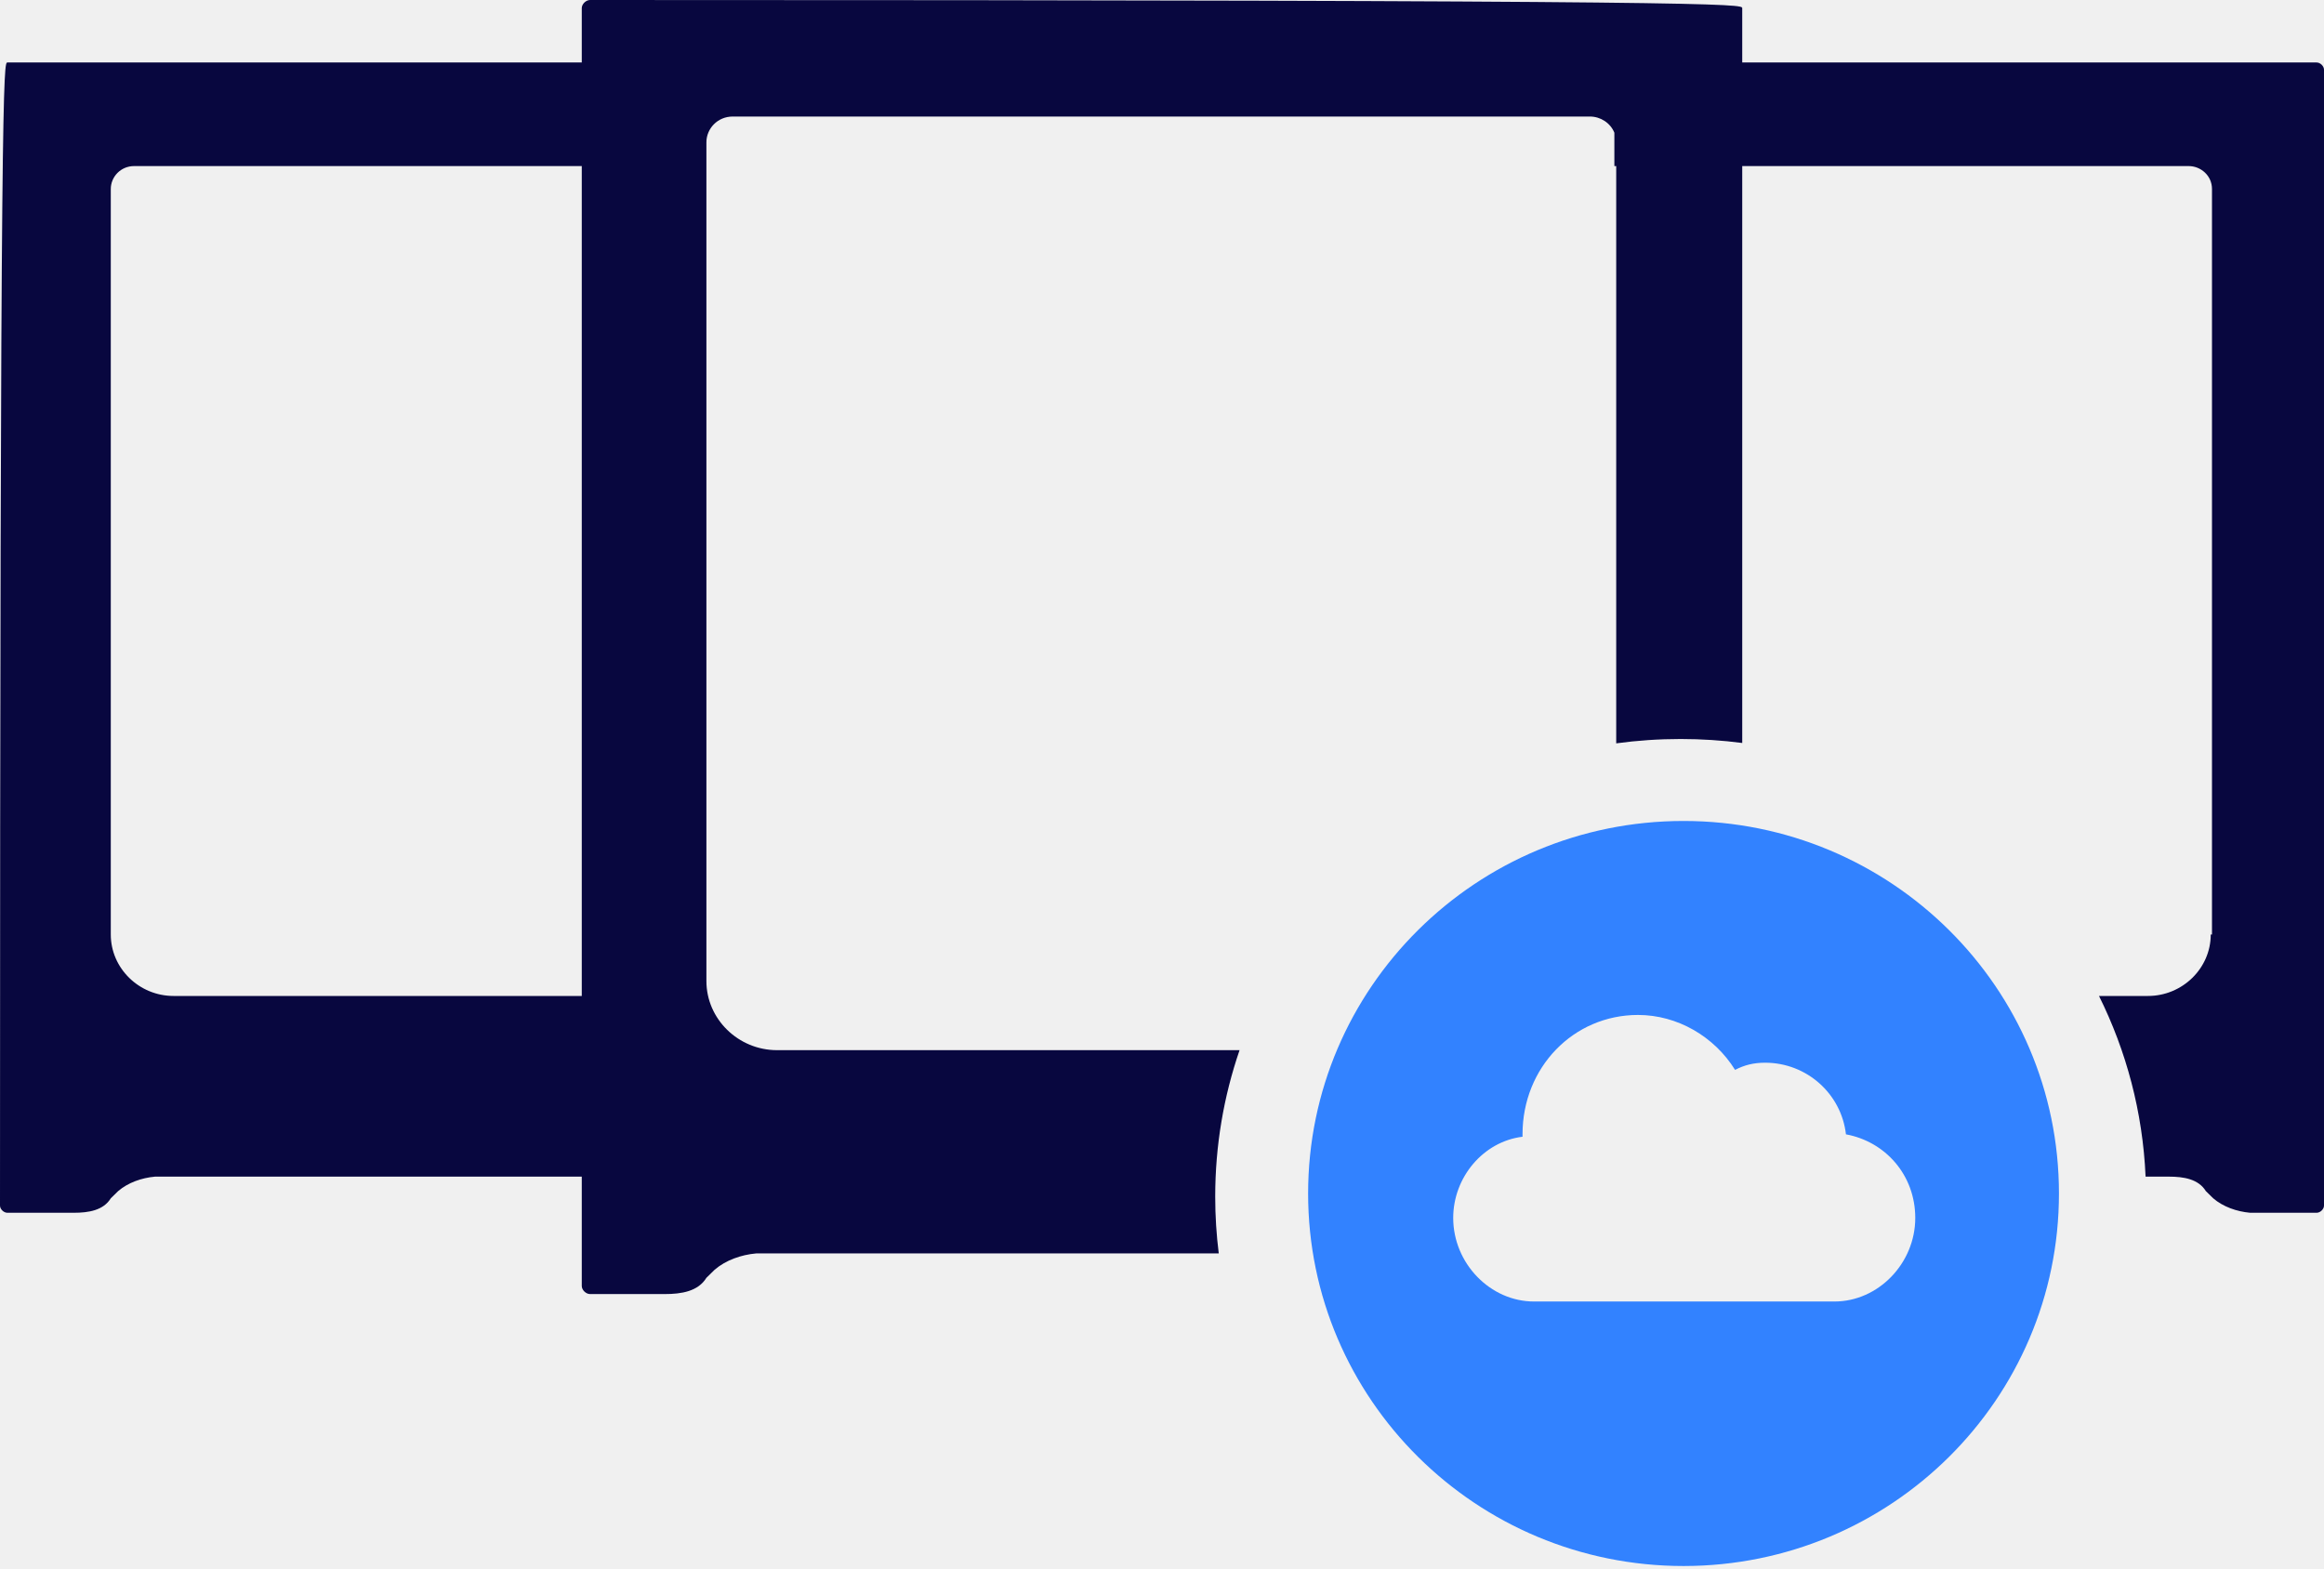
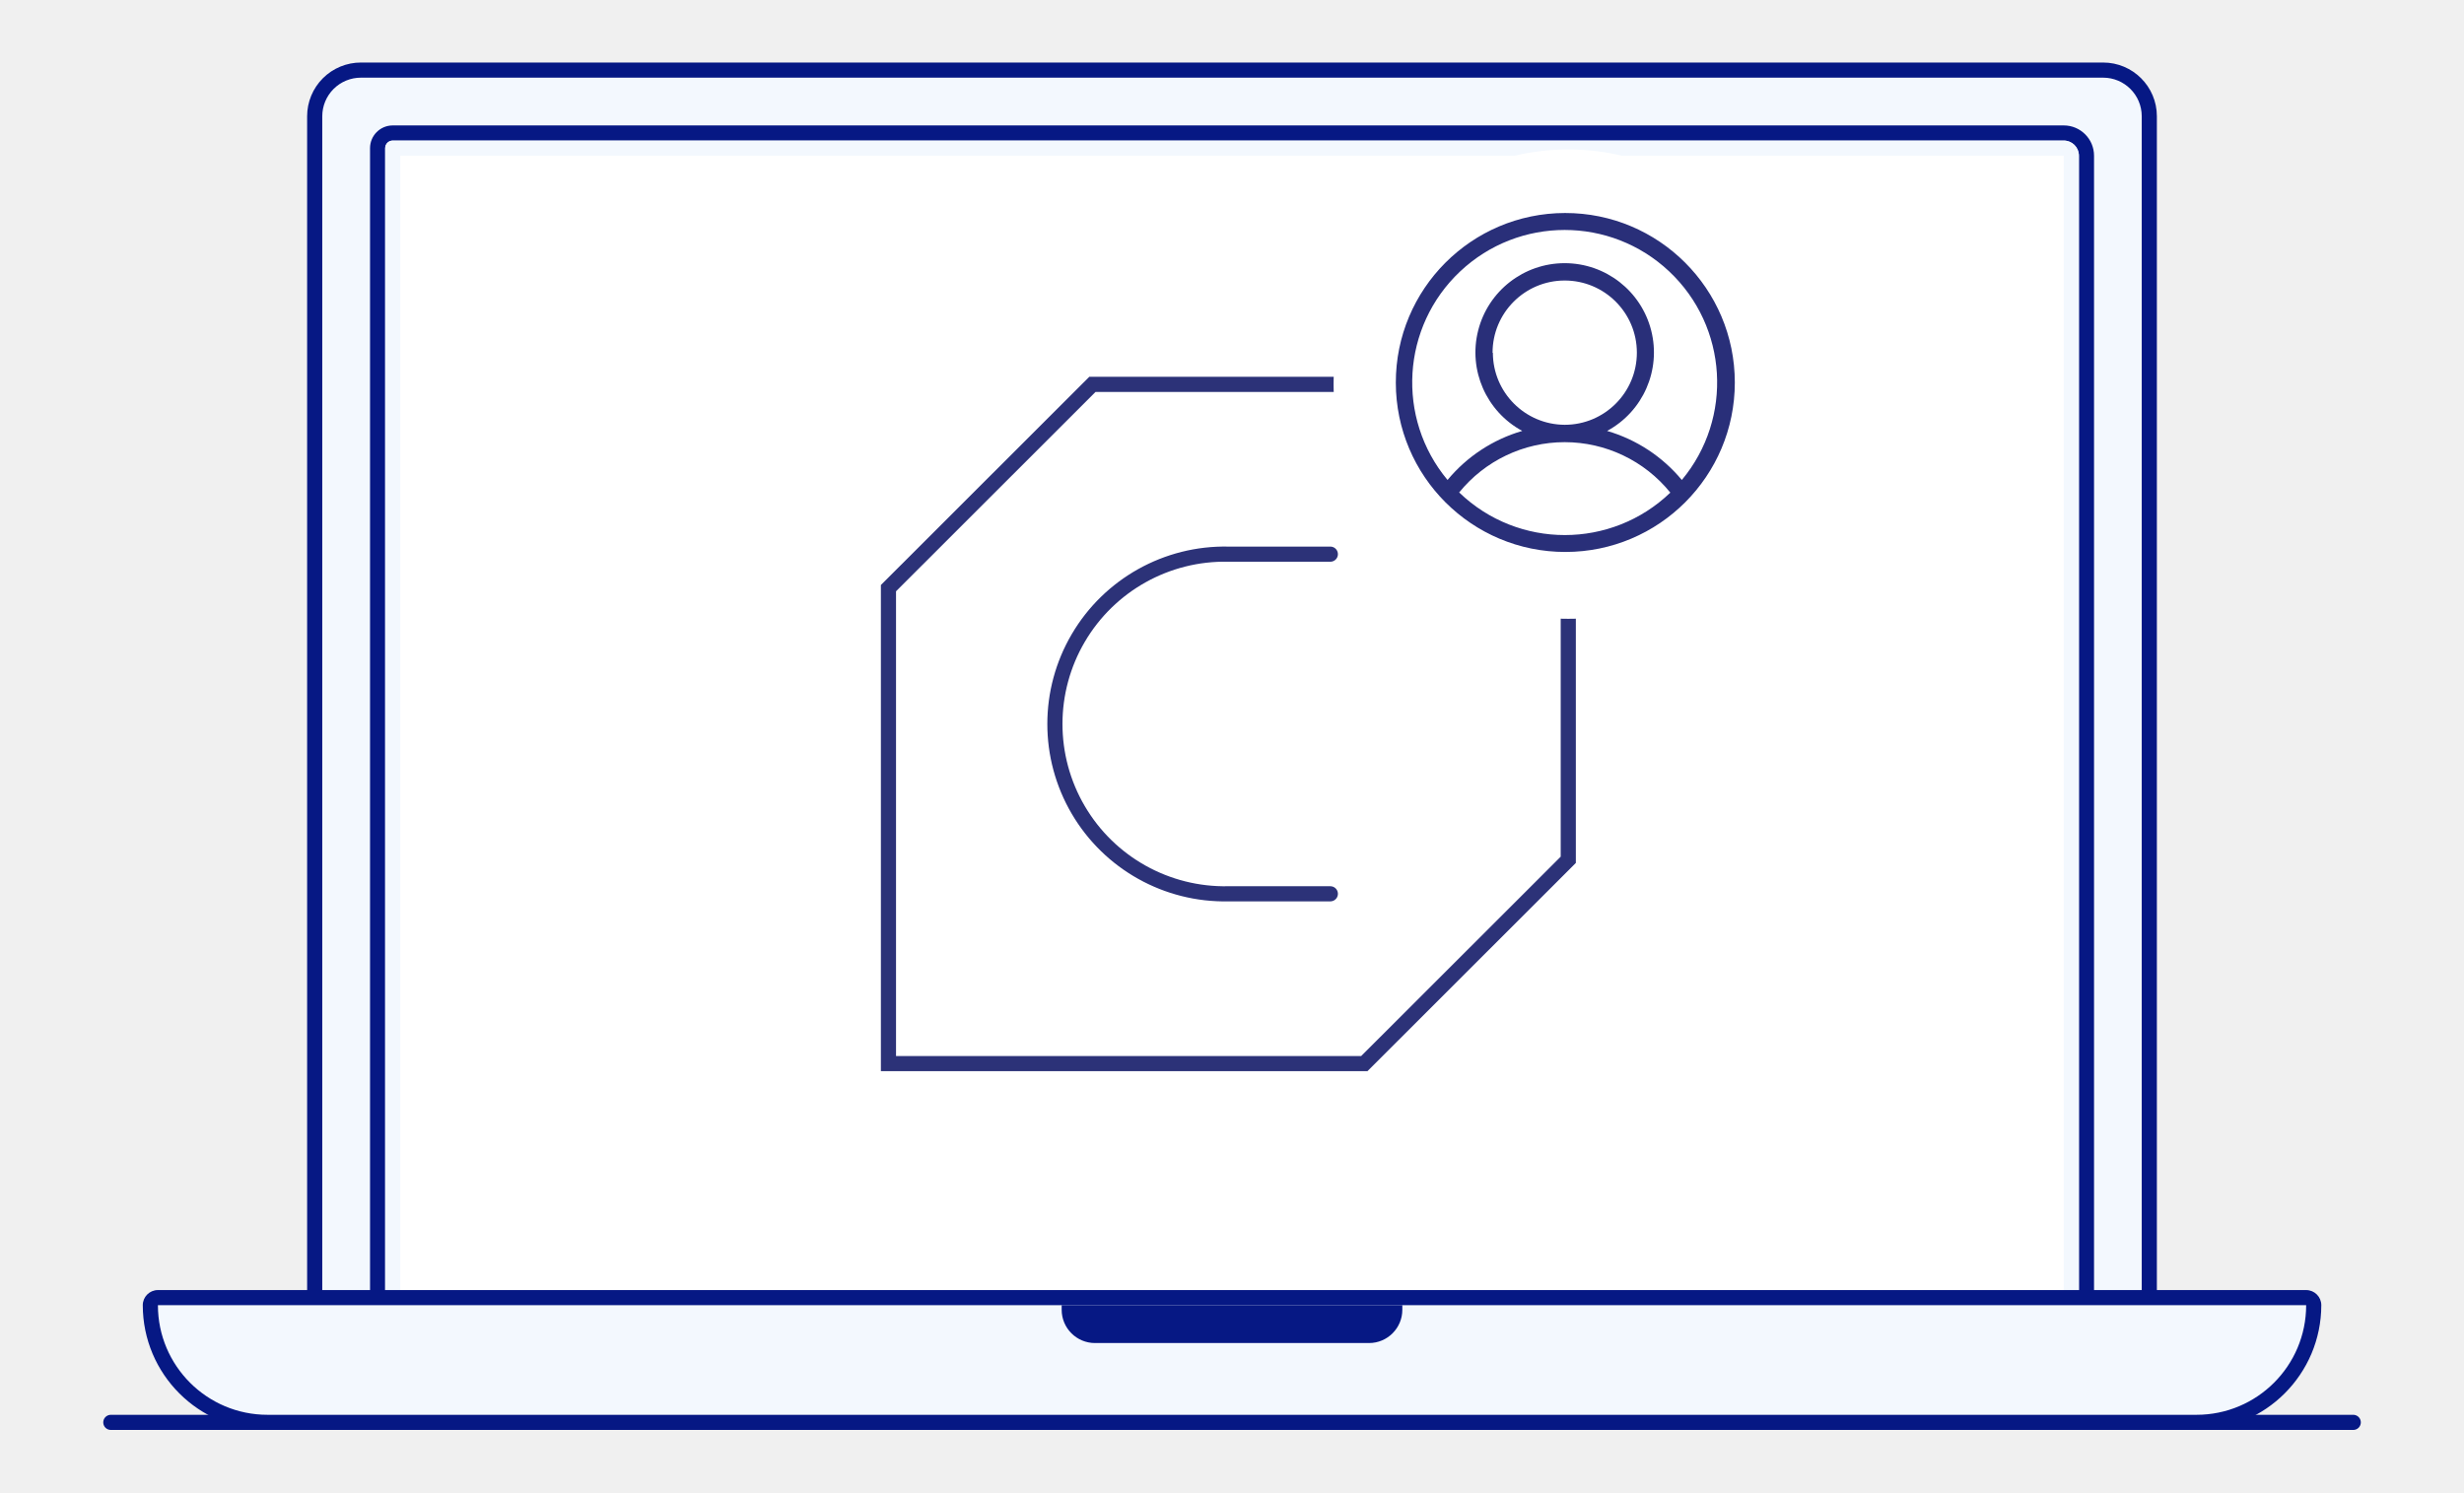
- <svg xmlns="http://www.w3.org/2000/svg" width="200px" height="135px" viewBox="0 0 200 135" version="1.1">
-   <g stroke="none" stroke-width="1" fill="none" fill-rule="evenodd">
-     <path d="M184.646,101.27 C184.403,95.71 182.987,90.449 180.637,85.72 L184.852,85.72 C187.818,85.72 190.254,83.335 190.254,80.433 L190.36,80.433 L190.36,16.263 C190.36,15.122 189.407,14.293 188.347,14.293 L149.934,14.293 L149.934,63.946 C148.199,63.72 146.429,63.604 144.631,63.604 C142.751,63.604 140.901,63.731 139.089,63.978 L139.089,14.293 L138.93,14.293 L138.93,11.422 C138.589,10.583 137.742,10.03 136.825,10.03 L63.056,10.03 C61.745,10.03 60.792,11.079 60.792,12.246 L60.792,84.437 C60.792,87.702 63.533,90.385 66.87,90.385 L106.675,90.385 C105.316,94.343 104.579,98.583 104.579,102.993 C104.579,104.647 104.683,106.278 104.884,107.878 L65.082,107.878 C63.771,107.995 62.46,108.462 61.507,109.278 L60.792,109.978 C60.077,111.144 58.647,111.377 57.217,111.377 L50.781,111.377 C50.424,111.377 50.066,111.027 50.066,110.677 L50.066,101.27 L13.347,101.27 C12.182,101.373 11.017,101.788 10.169,102.514 L9.534,103.136 C8.898,104.172 7.627,104.38 6.356,104.38 L0.636,104.38 C0.318,104.38 -6.39488462e-14,104.069 -6.39488462e-14,103.758 C-6.39488462e-14,5.689 0.318,5.378 0.636,5.378 L50.066,5.378 L50.066,0.7 C50.066,0.35 50.424,-1.63424829e-13 50.781,-1.63424829e-13 C149.576,-1.63424829e-13 149.934,0.35 149.934,0.7 L149.934,5.378 L199.364,5.378 C199.682,5.378 200,5.689 200,6 L200,103.758 C200,104.069 199.682,104.38 199.364,104.38 L193.644,104.38 C192.479,104.276 191.314,103.861 190.466,103.136 L189.831,102.514 C189.195,101.477 187.924,101.27 186.653,101.27 L184.646,101.27 Z M50.066,14.293 L11.547,14.293 C10.381,14.293 9.534,15.226 9.534,16.263 L9.534,80.433 C9.534,83.335 11.97,85.72 14.936,85.72 L50.066,85.72 L50.066,14.293 Z" fill="#08073F" fill-rule="nonzero" />
-     <g transform="translate(112.5748, 70.65868)" fill="#3282FF">
-       <path d="M32.308,64.124 C14.465,64.124 1.42108547e-14,49.77 1.42108547e-14,32.062 C1.42108547e-14,14.355 14.465,-4.26325641e-14 32.308,-4.26325641e-14 C50.151,-4.26325641e-14 64.616,14.355 64.616,32.062 C64.616,49.77 50.151,64.124 32.308,64.124 Z M46.285,26.972 C45.888,23.478 42.905,20.806 39.327,20.806 C38.333,20.806 37.537,21.012 36.742,21.423 C34.953,18.545 31.772,16.696 28.392,16.696 C22.825,16.696 18.451,21.217 18.451,26.972 C18.451,26.972 18.451,26.972 18.451,27.178 C15.071,27.589 12.486,30.672 12.486,34.165 C12.486,38.07 15.667,41.359 19.445,41.359 C22.427,41.359 41.712,41.359 45.291,41.359 C49.069,41.359 52.25,38.07 52.25,34.165 C52.25,30.466 49.665,27.589 46.285,26.972 Z" />
-     </g>
-   </g>
+ <svg xmlns="http://www.w3.org/2000/svg" id="Layer_1" data-name="Layer 1" viewBox="0 0 325.48 197.18">
+   <defs>
+     <style type="text/css">.cls-1,.cls-4{fill:#f3f8fe;}.cls-1,.cls-5{stroke:#061884;}.cls-1,.cls-6{stroke-miterlimit:10;}.cls-1,.cls-5,.cls-6,.cls-7{stroke-width:2px;}.cls-2,.cls-5{fill:#fff;}.cls-3{fill:#061884;}.cls-5,.cls-7{stroke-linecap:round;stroke-linejoin:round;}.cls-6,.cls-7{fill:none;stroke:#2c3278;}.cls-8{fill:#292f79;fill-rule:evenodd;}</style>
+   </defs>
+   <path class="cls-1" d="M47.68,9.26H277.81a6.1,6.1,0,0,1,6.1,6.1V172.48a0,0,0,0,1,0,0H41.57a0,0,0,0,1,0,0V15.36A6.1,6.1,0,0,1,47.68,9.26Z" />
+   <path class="cls-2" d="M50.88,173.48a1,1,0,0,1-1-1V19.57a2,2,0,0,1,2-2H272.61a3,3,0,0,1,3,3V172.48a1,1,0,0,1-1,1Z" />
+   <path class="cls-3" d="M272.61,18.57a2,2,0,0,1,2,2V172.48H50.88V19.57a1,1,0,0,1,1-1H272.61m0-2H51.88a3,3,0,0,0-3,3V172.48a2,2,0,0,0,2,2H274.61a2,2,0,0,0,2-2V20.57a4,4,0,0,0-4-4Z" />
+   <path class="cls-4" d="M272.61,20.57V170.48H52.88V20.57H272.61m0-2H51.88a1,1,0,0,0-1,1V172.48H274.61V20.57a2,2,0,0,0-2-2Z" />
+   <line class="cls-5" x1="14.64" y1="187.91" x2="310.85" y2="187.91" />
+   <path class="cls-4" d="M35.34,187.91a15.49,15.49,0,0,1-15.48-15.48,1,1,0,0,1,1-1H304.63a1,1,0,0,1,1,1,15.5,15.5,0,0,1-15.49,15.48Z" />
+   <path class="cls-3" d="M304.63,172.43h0a14.48,14.48,0,0,1-14.49,14.48H35.34a14.48,14.48,0,0,1-14.48-14.48H304.63m0-2H20.86a2,2,0,0,0-2,2,16.49,16.49,0,0,0,16.48,16.48h254.8a16.5,16.5,0,0,0,16.49-16.48,2,2,0,0,0-2-2Z" />
+   <path class="cls-3" d="M185.24,172.43h-45v.6a4.4,4.4,0,0,0,4.4,4.4h36.21a4.4,4.4,0,0,0,4.39-4.4Z" />
+   <polygon class="cls-6" points="180.22 140.51 117.36 140.51 117.36 77.7 144.3 50.78 207.16 50.78 207.16 113.59 180.22 140.51" />
+   <path class="cls-7" d="M175.73,73.21H162.26a22.44,22.44,0,1,0,0,44.87h13.47" />
+   <circle class="cls-2" cx="207.16" cy="50.75" r="31" />
+   <path class="cls-8" d="M206.73,28.14a22.39,22.39,0,1,0,22.43,22.39A22.4,22.4,0,0,0,206.73,28.14Zm-14,36.94a17.94,17.94,0,0,1,27.91,0A20.12,20.12,0,0,1,192.77,65.08Zm4.43-18.47a9.53,9.53,0,1,1,9.53,9.51A9.53,9.53,0,0,1,197.2,46.61Zm25,16.8a20.18,20.18,0,0,0-9.87-6.48,11.79,11.79,0,1,0-11.21,0,20.13,20.13,0,0,0-9.87,6.48,20.14,20.14,0,1,1,30.95,0Z" />
</svg>
